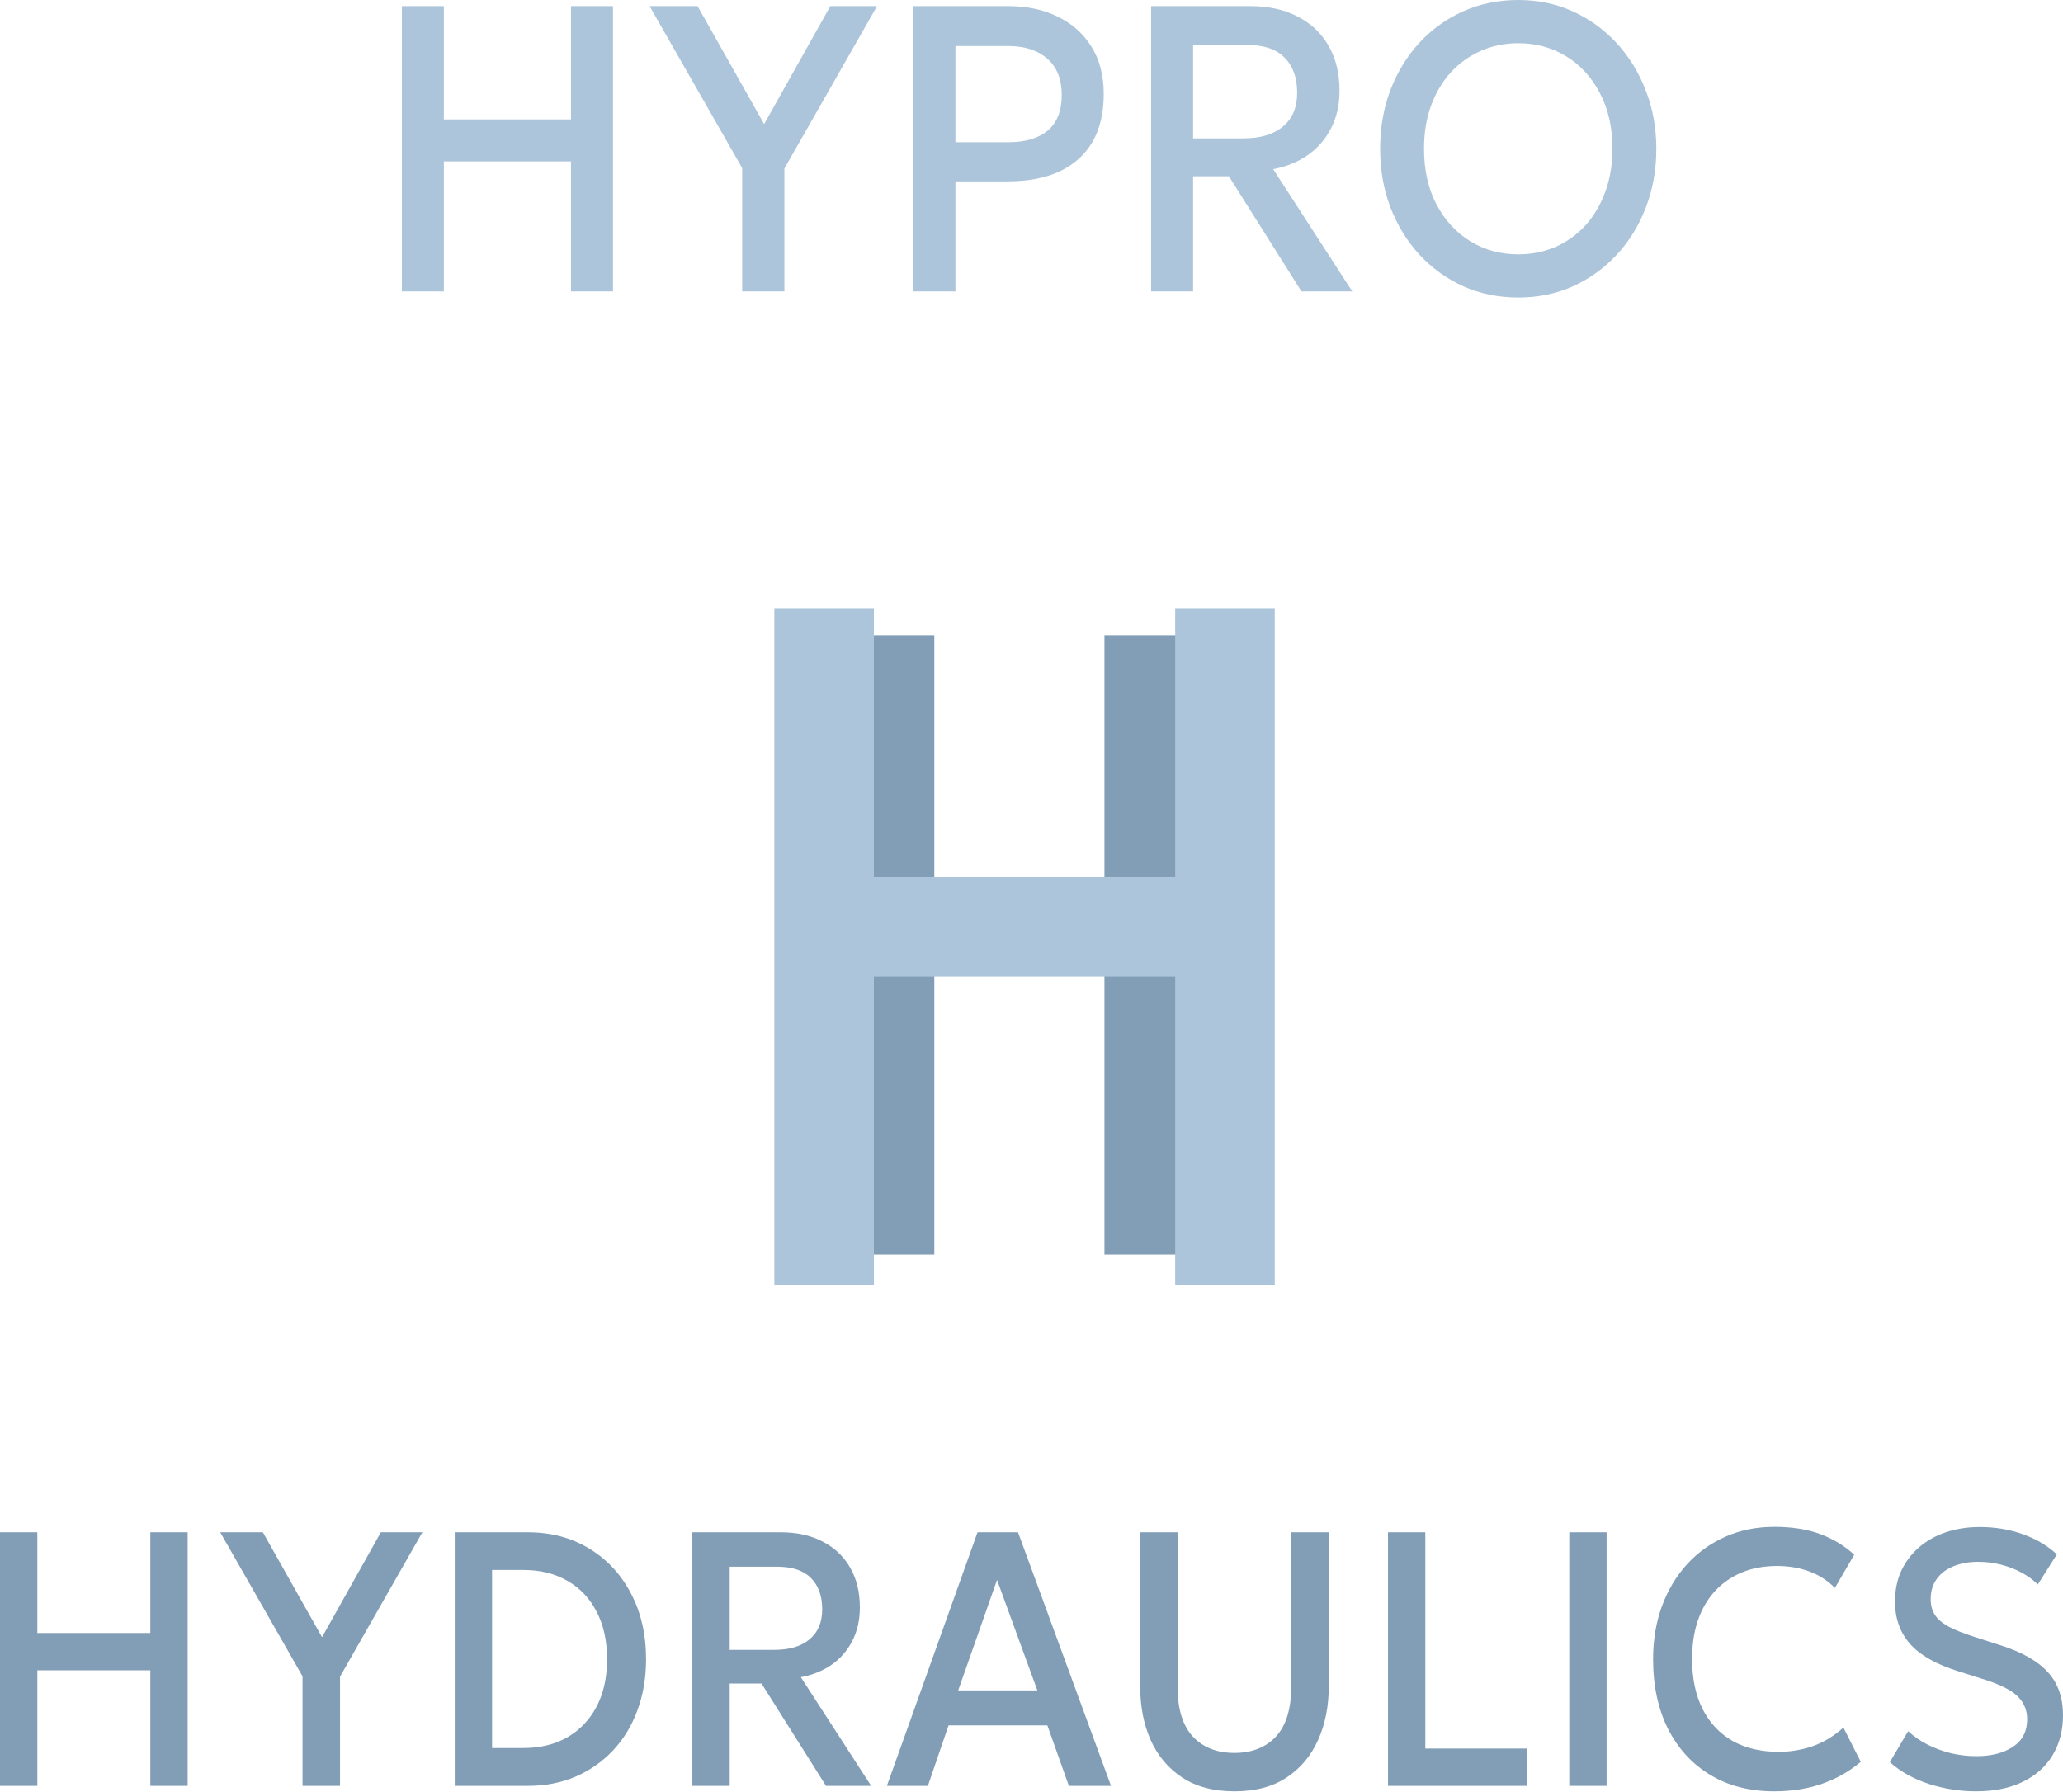
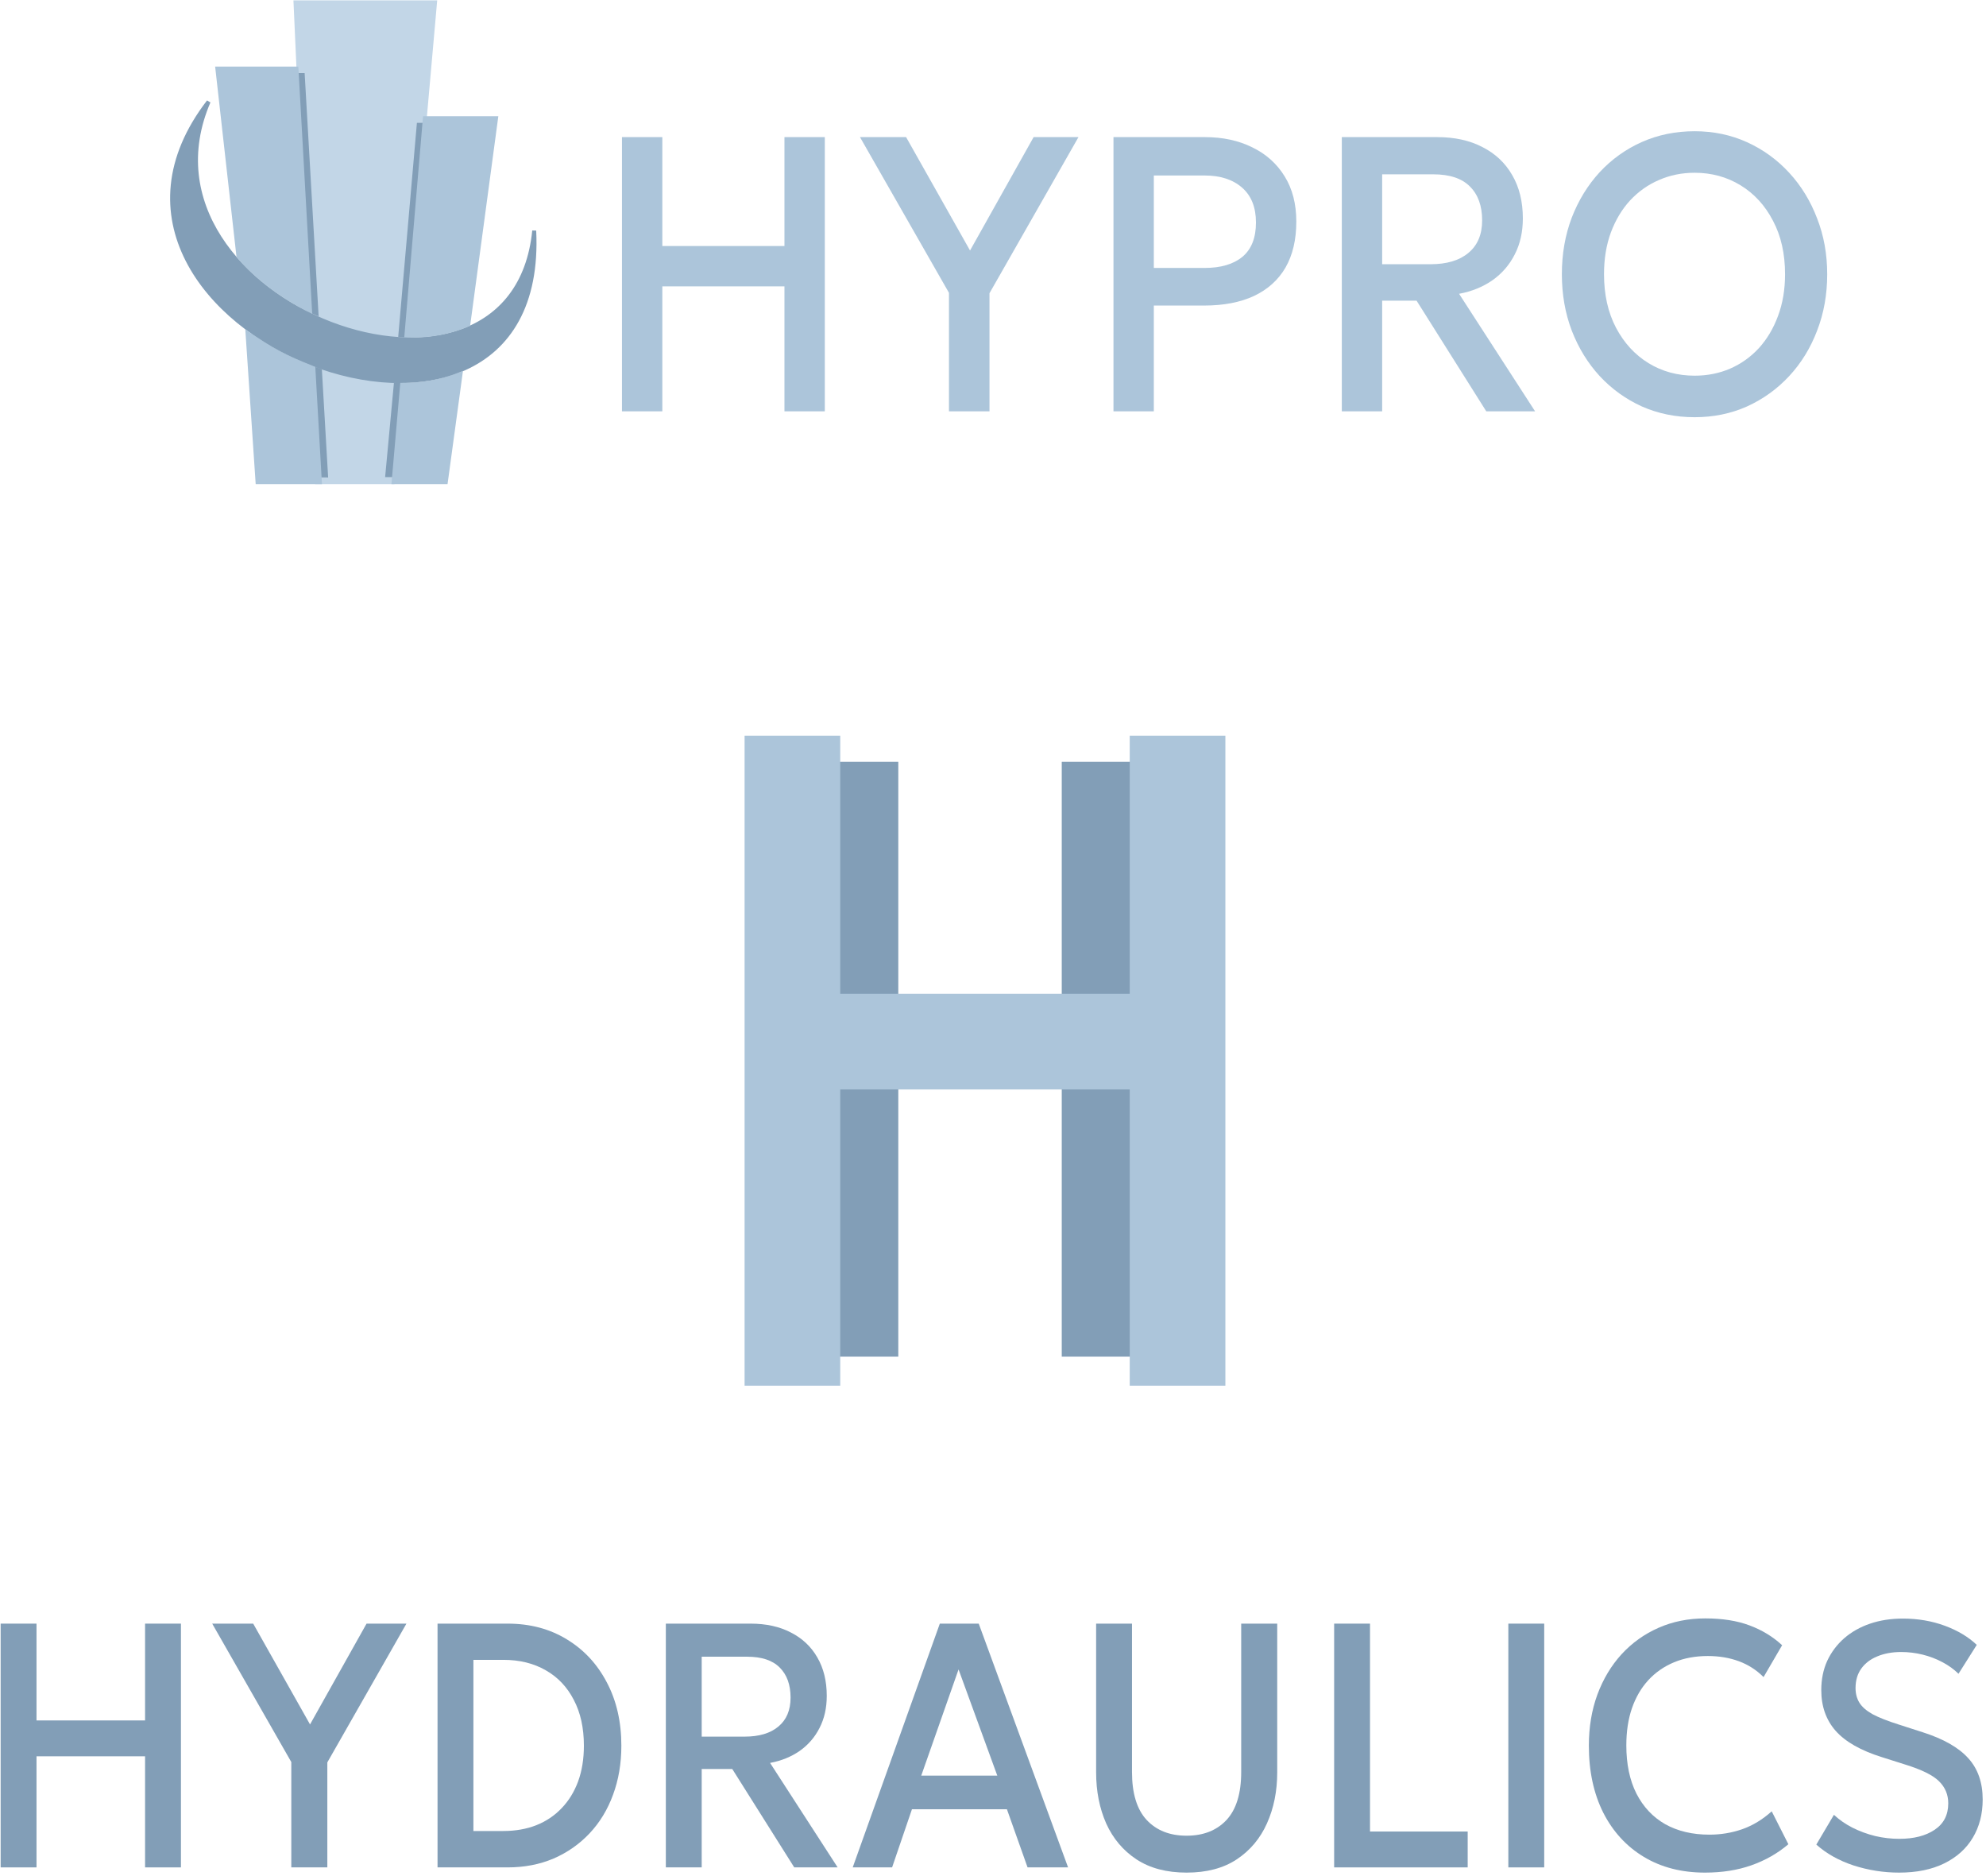
- <svg xmlns="http://www.w3.org/2000/svg" width="517" height="449" viewBox="0 0 517 449" fill="none">
-   <g filter="url(#filter0_b_22_105)">
-     <path d="M100.708 73.046V1.532H111.233V29.933H143.09V1.532H153.615V73.046H143.09V40.456H111.233V73.046H100.708Z" fill="#ACC5DA" />
-     <path d="M186 73.046V42.142L162.789 1.532H174.817L191.498 31.108L208.084 1.532H219.784L196.572 42.244V73.046H186Z" fill="#ACC5DA" />
-     <path d="M228.913 73.046V1.532H252.735C257.403 1.532 261.522 2.418 265.093 4.189C268.695 5.925 271.515 8.445 273.551 11.749C275.587 15.018 276.605 18.951 276.605 23.548C276.605 28.282 275.665 32.283 273.786 35.552C271.906 38.787 269.165 41.256 265.563 42.959C261.992 44.628 257.638 45.462 252.5 45.462H239.438V73.046H228.913ZM239.438 35.654H252.641C256.902 35.654 260.206 34.684 262.556 32.743C264.905 30.768 266.08 27.788 266.08 23.804C266.08 19.853 264.874 16.823 262.462 14.711C260.05 12.6 256.808 11.544 252.735 11.544H239.438V35.654Z" fill="#ACC5DA" />
-     <path d="M288.473 73.046V1.532H313.329C317.902 1.532 321.849 2.401 325.17 4.138C328.521 5.84 331.106 8.275 332.923 11.442C334.771 14.609 335.695 18.372 335.695 22.731C335.695 26.273 334.99 29.405 333.58 32.13C332.202 34.854 330.26 37.102 327.754 38.873C325.248 40.609 322.35 41.784 319.061 42.397L338.89 73.046H326.156L307.972 44.185H298.998V73.046H288.473ZM298.998 34.684H311.59C315.851 34.684 319.155 33.696 321.505 31.721C323.885 29.746 325.076 26.92 325.076 23.242C325.076 19.462 324.011 16.516 321.881 14.405C319.782 12.293 316.602 11.238 312.342 11.238H298.998V34.684Z" fill="#ACC5DA" />
-     <path d="M380.501 74.578C375.552 74.578 370.963 73.641 366.734 71.769C362.537 69.862 358.872 67.222 355.739 63.851C352.638 60.48 350.21 56.529 348.456 52C346.733 47.471 345.872 42.567 345.872 37.289C345.872 31.977 346.733 27.056 348.456 22.527C350.21 17.997 352.638 14.047 355.739 10.676C358.872 7.305 362.537 4.682 366.734 2.809C370.963 0.936 375.552 0 380.501 0C385.419 0 389.977 0.954 394.175 2.861C398.372 4.768 402.037 7.424 405.17 10.829C408.302 14.235 410.73 18.202 412.453 22.731C414.207 27.226 415.084 32.079 415.084 37.289C415.084 42.567 414.207 47.471 412.453 52C410.73 56.529 408.302 60.48 405.17 63.851C402.037 67.222 398.372 69.862 394.175 71.769C389.977 73.641 385.419 74.578 380.501 74.578ZM380.501 63.749C383.822 63.749 386.907 63.136 389.758 61.91C392.64 60.65 395.146 58.862 397.276 56.546C399.406 54.197 401.066 51.404 402.256 48.169C403.478 44.9 404.089 41.273 404.089 37.289C404.089 31.942 403.04 27.294 400.941 23.344C398.873 19.36 396.054 16.278 392.483 14.098C388.912 11.919 384.918 10.829 380.501 10.829C377.181 10.829 374.08 11.459 371.198 12.719C368.347 13.945 365.841 15.716 363.68 18.032C361.55 20.347 359.874 23.14 358.652 26.409C357.462 29.644 356.867 33.271 356.867 37.289C356.867 42.635 357.916 47.301 360.015 51.285C362.114 55.235 364.933 58.3 368.473 60.48C372.044 62.659 376.053 63.749 380.501 63.749Z" fill="#ACC5DA" />
-     <path d="M0 447.638V384.071H9.356V409.316H37.673V384.071H47.029V447.638H37.673V418.669H9.356V447.638H0Z" fill="#829EB7" />
-     <path d="M75.816 447.638V420.168L55.183 384.071H65.875L80.702 410.36L95.446 384.071H105.846L85.213 420.259V447.638H75.816Z" fill="#829EB7" />
-     <path d="M113.96 447.638V384.071H132.254C138.073 384.071 143.21 385.433 147.666 388.157C152.121 390.851 155.601 394.59 158.107 399.372C160.641 404.155 161.908 409.664 161.908 415.9C161.908 420.531 161.184 424.799 159.736 428.704C158.316 432.578 156.283 435.923 153.638 438.738C150.993 441.554 147.86 443.748 144.241 445.322C140.621 446.866 136.625 447.638 132.254 447.638H113.96ZM123.316 438.148H131.126C134.272 438.148 137.126 437.649 139.688 436.65C142.278 435.621 144.491 434.137 146.329 432.2C148.195 430.263 149.629 427.932 150.631 425.208C151.633 422.453 152.135 419.35 152.135 415.9C152.135 411.268 151.257 407.288 149.503 403.958C147.777 400.598 145.341 398.025 142.194 396.239C139.048 394.423 135.358 393.515 131.126 393.515H123.316V438.148Z" fill="#829EB7" />
-     <path d="M173.51 447.638V384.071H195.604C199.669 384.071 203.178 384.843 206.129 386.386C209.109 387.9 211.406 390.064 213.021 392.879C214.664 395.694 215.485 399.039 215.485 402.914C215.485 406.062 214.858 408.847 213.605 411.268C212.38 413.69 210.654 415.688 208.426 417.262C206.199 418.806 203.623 419.85 200.7 420.395L218.325 447.638H207.006L190.843 421.984H182.865V447.638H173.51ZM182.865 413.539H194.059C197.846 413.539 200.783 412.661 202.871 410.905C204.988 409.149 206.046 406.637 206.046 403.368C206.046 400.008 205.099 397.389 203.206 395.513C201.34 393.636 198.514 392.698 194.727 392.698H182.865V413.539Z" fill="#829EB7" />
-     <path d="M222.256 447.638L244.977 384.071H255.126L278.432 447.638H267.865L262.477 432.473H237.71L232.531 447.638H222.256ZM240.132 423.709H259.971L249.864 396.012L240.132 423.709Z" fill="#829EB7" />
-     <path d="M309.347 449C304.14 449 299.782 447.85 296.274 445.549C292.794 443.249 290.162 440.131 288.38 436.196C286.626 432.23 285.749 427.781 285.749 422.847V384.071H295.105V422.756C295.105 428.356 296.385 432.533 298.947 435.288C301.509 438.012 304.975 439.374 309.347 439.374C313.718 439.374 317.185 438.012 319.747 435.288C322.308 432.533 323.589 428.356 323.589 422.756V384.071H332.987V422.847C332.987 427.75 332.096 432.185 330.314 436.15C328.559 440.085 325.928 443.218 322.42 445.549C318.939 447.85 314.582 449 309.347 449Z" fill="#829EB7" />
-     <path d="M347.835 447.638V384.071H357.191V438.284H382.668V447.638H347.835Z" fill="#829EB7" />
-     <path d="M393.272 447.638V384.071H402.628V447.638H393.272Z" fill="#829EB7" />
-     <path d="M444.555 449C438.485 449 433.181 447.638 428.642 444.914C424.103 442.189 420.567 438.345 418.033 433.381C415.527 428.386 414.274 422.559 414.274 415.9C414.274 411.056 415.012 406.622 416.488 402.596C417.992 398.54 420.094 395.028 422.795 392.062C425.523 389.095 428.739 386.795 432.443 385.16C436.146 383.526 440.211 382.708 444.638 382.708C449.094 382.708 452.936 383.314 456.166 384.525C459.424 385.736 462.264 387.461 464.686 389.701L459.841 398.01C458.004 396.164 455.86 394.786 453.409 393.878C450.959 392.97 448.258 392.516 445.307 392.516C442.049 392.516 439.111 393.061 436.494 394.151C433.877 395.24 431.635 396.799 429.77 398.827C427.932 400.825 426.512 403.262 425.51 406.138C424.535 408.983 424.048 412.207 424.048 415.809C424.048 420.713 424.925 424.905 426.679 428.386C428.461 431.867 430.967 434.531 434.197 436.377C437.455 438.194 441.297 439.102 445.724 439.102C448.676 439.102 451.516 438.633 454.245 437.694C457.001 436.725 459.577 435.167 461.972 433.017L466.315 441.599C463.503 443.99 460.287 445.822 456.667 447.093C453.075 448.364 449.038 449 444.555 449Z" fill="#829EB7" />
-     <path d="M495.198 449C491.161 449 487.207 448.379 483.336 447.138C479.494 445.867 476.25 444.051 473.605 441.69L478.199 433.925C479.591 435.227 481.206 436.347 483.044 437.285C484.909 438.224 486.886 438.95 488.975 439.465C491.063 439.949 493.151 440.191 495.24 440.191C499.054 440.191 502.131 439.404 504.47 437.83C506.837 436.256 508.02 433.956 508.02 430.929C508.02 428.659 507.213 426.736 505.598 425.162C504.011 423.588 501.059 422.135 496.743 420.803L490.729 418.896C485.216 417.171 481.192 414.886 478.658 412.04C476.153 409.195 474.9 405.653 474.9 401.415C474.9 398.6 475.415 396.058 476.445 393.787C477.503 391.517 478.979 389.55 480.872 387.885C482.793 386.22 485.049 384.948 487.638 384.071C490.228 383.193 493.068 382.754 496.159 382.754C500.085 382.754 503.732 383.374 507.101 384.616C510.47 385.857 513.255 387.521 515.455 389.61L510.693 397.147C509.496 395.967 508.09 394.953 506.475 394.105C504.888 393.258 503.175 392.607 501.338 392.153C499.5 391.699 497.634 391.472 495.741 391.472C493.402 391.472 491.328 391.85 489.518 392.607C487.736 393.333 486.343 394.393 485.341 395.785C484.339 397.178 483.838 398.873 483.838 400.871C483.838 402.324 484.172 403.595 484.84 404.685C485.508 405.774 486.65 406.773 488.265 407.681C489.908 408.559 492.163 409.452 495.031 410.36L501.379 412.403C506.781 414.129 510.735 416.384 513.241 419.169C515.747 421.923 517 425.51 517 429.93C517 433.714 516.137 437.043 514.41 439.919C512.712 442.764 510.234 444.989 506.976 446.594C503.718 448.198 499.792 449 495.198 449Z" fill="#829EB7" />
-     <path d="M211.522 314.449V159.315H234.146V220.926H276.782V159.315H300.276V314.449H276.782V243.753H234.146V314.449H211.522Z" fill="#829EB7" />
-     <path d="M194.052 322.017V152.504H219V219.825H294.514V152.504H319.462V322.017H294.514V244.768H219V322.017H194.052Z" fill="#ACC5DA" />
+ <svg xmlns="http://www.w3.org/2000/svg" width="501" height="473" viewBox="0 0 501 473" fill="none">
+   <g filter="url(#filter0_b_560_9)">
+     <path d="M156.902 103.742V34.58H167.081V62.047H197.891V34.58H208.07V103.742H197.891V72.224H167.081V103.742H156.902Z" fill="#ACC5DA" />
+     <path d="M239.39 103.742V73.854L216.942 34.58H228.575L244.707 63.183L260.748 34.58H272.063L249.615 73.953V103.742H239.39Z" fill="#ACC5DA" />
+     <path d="M280.892 103.742V34.58H303.931C308.445 34.58 312.429 35.437 315.882 37.149C319.366 38.829 322.093 41.266 324.062 44.46C326.031 47.622 327.015 51.426 327.015 55.872C327.015 60.45 326.107 64.32 324.289 67.481C322.471 70.61 319.82 72.998 316.337 74.644C312.883 76.258 308.672 77.065 303.704 77.065H291.071V103.742H280.892ZM291.071 67.58H303.84C307.96 67.58 311.156 66.641 313.428 64.764C315.7 62.854 316.836 59.972 316.836 56.119C316.836 52.299 315.67 49.368 313.337 47.326C311.005 45.284 307.869 44.263 303.931 44.263H291.071V67.58Z" fill="#ACC5DA" />
+     <path d="M338.493 103.742V34.58H362.532C366.955 34.58 370.772 35.42 373.983 37.1C377.225 38.746 379.724 41.101 381.481 44.164C383.269 47.227 384.162 50.866 384.162 55.082C384.162 58.507 383.481 61.537 382.118 64.171C380.785 66.806 378.906 68.98 376.483 70.692C374.059 72.372 371.257 73.508 368.076 74.101L387.253 103.742H374.938L357.352 75.83H348.672V103.742H338.493ZM348.672 66.641H360.851C364.971 66.641 368.167 65.686 370.439 63.776C372.741 61.866 373.893 59.133 373.893 55.576C373.893 51.92 372.863 49.071 370.802 47.029C368.773 44.987 365.698 43.966 361.578 43.966H348.672V66.641Z" fill="#ACC5DA" />
+     <path d="M427.496 105.224C422.709 105.224 418.271 104.318 414.181 102.507C410.122 100.662 406.577 98.11 403.548 94.85C400.549 91.589 398.201 87.769 396.504 83.388C394.838 79.008 394.005 74.266 394.005 69.161C394.005 64.023 394.838 59.264 396.504 54.884C398.201 50.504 400.549 46.683 403.548 43.423C406.577 40.163 410.122 37.627 414.181 35.815C418.271 34.004 422.709 33.098 427.496 33.098C432.252 33.098 436.66 34.02 440.719 35.865C444.779 37.709 448.323 40.278 451.353 43.571C454.382 46.865 456.73 50.701 458.396 55.082C460.093 59.429 460.941 64.122 460.941 69.161C460.941 74.266 460.093 79.008 458.396 83.388C456.73 87.769 454.382 91.589 451.353 94.85C448.323 98.11 444.779 100.662 440.719 102.507C436.66 104.318 432.252 105.224 427.496 105.224ZM427.496 94.751C430.707 94.751 433.691 94.158 436.448 92.972C439.235 91.754 441.659 90.025 443.719 87.785C445.779 85.513 447.384 82.812 448.535 79.683C449.717 76.522 450.308 73.014 450.308 69.161C450.308 63.99 449.293 59.495 447.263 55.675C445.264 51.821 442.537 48.841 439.083 46.733C435.63 44.625 431.767 43.571 427.496 43.571C424.285 43.571 421.285 44.181 418.498 45.399C415.741 46.585 413.318 48.297 411.228 50.537C409.167 52.776 407.547 55.477 406.365 58.639C405.214 61.767 404.638 65.275 404.638 69.161C404.638 74.332 405.653 78.844 407.683 82.697C409.713 86.517 412.439 89.481 415.863 91.589C419.316 93.697 423.194 94.751 427.496 94.751Z" fill="#ACC5DA" />
+     <path d="M0.163 470.972V409.495H9.211V433.91H36.597V409.495H45.645V470.972H36.597V442.956H9.211V470.972H0.163Z" fill="#829EB7" />
+     <path d="M73.485 470.972V444.405L53.531 409.495H63.872L78.211 434.92L92.47 409.495H102.528L82.574 444.493V470.972H73.485Z" fill="#829EB7" />
+     <path d="M110.376 470.972V409.495H128.068C133.696 409.495 138.664 410.813 142.973 413.447C147.281 416.053 150.647 419.668 153.071 424.294C155.521 428.919 156.747 434.247 156.747 440.278C156.747 444.757 156.047 448.884 154.646 452.661C153.273 456.408 151.307 459.643 148.749 462.365C146.191 465.088 143.161 467.21 139.66 468.733C136.16 470.226 132.295 470.972 128.068 470.972H110.376ZM119.424 461.795H126.977C130.02 461.795 132.78 461.312 135.258 460.346C137.762 459.35 139.903 457.916 141.68 456.042C143.484 454.169 144.871 451.914 145.841 449.28C146.81 446.616 147.295 443.615 147.295 440.278C147.295 435.799 146.446 431.949 144.75 428.729C143.08 425.479 140.724 422.991 137.681 421.264C134.638 419.507 131.07 418.629 126.977 418.629H119.424V461.795Z" fill="#829EB7" />
+     <path d="M167.967 470.972V409.495H189.335C193.267 409.495 196.66 410.242 199.514 411.735C202.395 413.199 204.617 415.292 206.179 418.014C207.768 420.737 208.562 423.972 208.562 427.719C208.562 430.763 207.956 433.457 206.744 435.799C205.56 438.141 203.89 440.073 201.736 441.595C199.581 443.088 197.09 444.098 194.263 444.625L211.309 470.972H200.362L184.73 446.162H177.015V470.972H167.967ZM177.015 437.994H187.84C191.503 437.994 194.344 437.145 196.363 435.447C198.41 433.749 199.433 431.32 199.433 428.158C199.433 424.908 198.518 422.376 196.687 420.561C194.882 418.746 192.149 417.839 188.487 417.839H177.015V437.994Z" fill="#829EB7" />
+     <path d="M215.111 470.972L237.085 409.495H246.9L269.439 470.972H259.22L254.009 456.306H230.056L225.047 470.972H215.111ZM232.399 447.831H251.586L241.811 421.044L232.399 447.831Z" fill="#829EB7" />
+     <path d="M299.338 472.29C294.302 472.29 290.088 471.177 286.695 468.952C283.329 466.727 280.784 463.712 279.06 459.906C277.364 456.071 276.516 451.768 276.516 446.996V409.495H285.564V446.908C285.564 452.324 286.802 456.364 289.28 459.028C291.757 461.663 295.11 462.98 299.338 462.98C303.565 462.98 306.918 461.663 309.396 459.028C311.873 456.364 313.112 452.324 313.112 446.908V409.495H322.2V446.996C322.2 451.739 321.338 456.027 319.615 459.862C317.918 463.668 315.374 466.698 311.981 468.952C308.615 471.177 304.4 472.29 299.338 472.29Z" fill="#829EB7" />
+     <path d="M336.56 470.972V409.495H345.608V461.926H370.248V470.972H336.56Z" fill="#829EB7" />
+     <path d="M380.504 470.972V409.495H389.552V470.972H380.504Z" fill="#829EB7" />
+     <path d="M430.1 472.29C424.229 472.29 419.099 470.972 414.71 468.338C410.321 465.703 406.901 461.985 404.45 457.184C402.027 452.354 400.815 446.718 400.815 440.278C400.815 435.594 401.529 431.305 402.956 427.411C404.41 423.489 406.443 420.093 409.055 417.224C411.694 414.355 414.804 412.13 418.386 410.549C421.967 408.968 425.899 408.178 430.181 408.178C434.489 408.178 438.205 408.763 441.329 409.934C444.48 411.105 447.226 412.774 449.569 414.94L444.884 422.976C443.106 421.191 441.033 419.859 438.663 418.98C436.293 418.102 433.681 417.663 430.827 417.663C427.676 417.663 424.835 418.19 422.304 419.244C419.773 420.298 417.605 421.805 415.801 423.767C414.023 425.699 412.65 428.055 411.681 430.837C410.738 433.588 410.267 436.706 410.267 440.19C410.267 444.932 411.115 448.987 412.812 452.354C414.535 455.72 416.959 458.296 420.082 460.082C423.233 461.839 426.949 462.717 431.231 462.717C434.085 462.717 436.832 462.263 439.471 461.355C442.137 460.419 444.628 458.911 446.944 456.833L451.145 465.132C448.425 467.445 445.315 469.216 441.814 470.445C438.34 471.675 434.435 472.29 430.1 472.29Z" fill="#829EB7" />
+     <path d="M479.078 472.29C475.173 472.29 471.349 471.689 467.606 470.489C463.89 469.26 460.753 467.503 458.194 465.22L462.638 457.711C463.984 458.97 465.546 460.053 467.323 460.96C469.127 461.868 471.039 462.57 473.059 463.068C475.079 463.536 477.098 463.771 479.118 463.771C482.807 463.771 485.783 463.009 488.045 461.487C490.334 459.965 491.478 457.74 491.478 454.813C491.478 452.617 490.697 450.758 489.135 449.236C487.6 447.713 484.746 446.308 480.572 445.02L474.756 443.176C469.424 441.507 465.532 439.297 463.082 436.545C460.658 433.793 459.447 430.368 459.447 426.27C459.447 423.547 459.945 421.088 460.941 418.892C461.964 416.697 463.392 414.794 465.223 413.184C467.081 411.574 469.262 410.344 471.766 409.495C474.271 408.646 477.018 408.222 480.007 408.222C483.804 408.222 487.331 408.822 490.59 410.022C493.848 411.222 496.541 412.833 498.668 414.853L494.063 422.142C492.905 421 491.546 420.02 489.984 419.2C488.449 418.38 486.793 417.751 485.015 417.312C483.238 416.872 481.434 416.653 479.603 416.653C477.341 416.653 475.334 417.019 473.584 417.751C471.861 418.453 470.514 419.478 469.545 420.825C468.575 422.171 468.091 423.811 468.091 425.743C468.091 427.148 468.414 428.378 469.06 429.431C469.706 430.485 470.81 431.451 472.372 432.33C473.961 433.179 476.142 434.042 478.916 434.92L485.056 436.896C490.28 438.565 494.104 440.746 496.527 443.439C498.951 446.103 500.163 449.572 500.163 453.847C500.163 457.506 499.328 460.726 497.658 463.507C496.016 466.259 493.619 468.411 490.468 469.962C487.318 471.514 483.521 472.29 479.078 472.29Z" fill="#829EB7" />
+     <path d="M204.73 342.163V192.13H226.609V251.715H267.844V192.13H290.565V342.163H267.844V273.791H226.609V342.163H204.73Z" fill="#829EB7" />
+     <path d="M187.834 349.482V185.543H211.962V250.65H284.992V185.543H309.12V349.482H284.992V274.773H211.962V349.482H187.834Z" fill="#ACC5DA" />
  </g>
+   <path d="M99.021 121.6H79.977L74.547 0.6H109.744L99.021 121.6Z" fill="#C2D6E7" stroke="#C2D6E7" />
+   <path d="M76.378 18.943H56.289L62.094 64.021C68.335 70.826 71.82 75.64 79.836 79.023L76.378 18.943Z" fill="#829EB7" />
+   <path d="M67.256 119.827L82.248 119.918L80.714 93.507C73.783 91.03 68.995 88.471 64.074 85.172L67.256 119.827Z" fill="#829EB7" />
+   <path d="M123.351 31.476H105.63L100.995 84.503C107.37 85.062 114.159 82.844 117.221 81.516L123.351 31.476Z" fill="#829EB7" />
+   <path d="M97.703 119.827H111.435L115.19 94.733C109.369 96.821 105.112 97.197 99.835 97.016L97.703 119.827Z" fill="#829EB7" />
+   <path d="M76.378 18.943H56.289L62.094 64.021C68.335 70.826 71.82 75.64 79.836 79.023L76.378 18.943Z" stroke="#829EB7" />
+   <path d="M67.256 119.827L82.248 119.918L80.714 93.507C73.783 91.03 68.995 88.471 64.074 85.172L67.256 119.827Z" stroke="#829EB7" />
+   <path d="M123.351 31.476H105.63L100.995 84.503C107.37 85.062 114.159 82.844 117.221 81.516L123.351 31.476Z" stroke="#829EB7" />
+   <path d="M97.703 119.827H111.435L115.19 94.733C109.369 96.821 105.112 97.197 99.835 97.016L97.703 119.827Z" stroke="#829EB7" />
+   <path d="M134.765 58.179C129.26 113.255 30.672 76.538 52.625 25.635C8.32 83.214 138.44 133.283 134.765 58.179Z" fill="#829EB7" stroke="#829EB7" />
+   <path d="M74.79 17.29H54.833L60.14 64.589C64.817 70.164 71.586 75.064 78.211 78.316L74.79 17.29Z" fill="#ACC5DA" />
+   <path d="M64.968 121.6H80.689L79.058 92.872C71.535 89.889 68.916 88.455 62.448 84.069L64.968 121.6Z" fill="#ACC5DA" />
+   <path d="M125.141 29.807H107.179L102.524 84.596C109.257 84.915 114.76 83.308 118.142 81.825L125.141 29.807Z" fill="#ACC5DA" />
+   <path d="M99.294 121.6H112.466L116.181 94.316C110.85 96.483 105.862 97.055 101.437 97.055L99.294 121.6Z" fill="#ACC5DA" />
+   <path d="M74.79 17.29H54.833L60.14 64.589C64.817 70.164 71.586 75.064 78.211 78.316L74.79 17.29Z" stroke="#ACC5DA" />
+   <path d="M64.968 121.6H80.689L79.058 92.872C71.535 89.889 68.916 88.455 62.448 84.069L64.968 121.6Z" stroke="#ACC5DA" />
+   <path d="M125.141 29.807H107.179L102.524 84.596C109.257 84.915 114.76 83.308 118.142 81.825L125.141 29.807Z" stroke="#ACC5DA" />
+   <path d="M99.294 121.6H112.466L116.181 94.316C110.85 96.483 105.862 97.055 101.437 97.055L99.294 121.6Z" stroke="#ACC5DA" />
  <defs>
-     <filter id="filter0_b_22_105" x="-4" y="-4" width="525" height="457" filterUnits="userSpaceOnUse" color-interpolation-filters="sRGB">
+     <filter id="filter0_b_560_9" x="-3.837" y="29.098" width="508" height="447.191" filterUnits="userSpaceOnUse" color-interpolation-filters="sRGB">
      <feFlood flood-opacity="0" result="BackgroundImageFix" />
      <feGaussianBlur in="BackgroundImageFix" stdDeviation="2" />
-       <feComposite in2="SourceAlpha" operator="in" result="effect1_backgroundBlur_22_105" />
-       <feBlend mode="normal" in="SourceGraphic" in2="effect1_backgroundBlur_22_105" result="shape" />
+       <feComposite in2="SourceAlpha" operator="in" result="effect1_backgroundBlur_560_9" />
+       <feBlend mode="normal" in="SourceGraphic" in2="effect1_backgroundBlur_560_9" result="shape" />
    </filter>
  </defs>
</svg>
